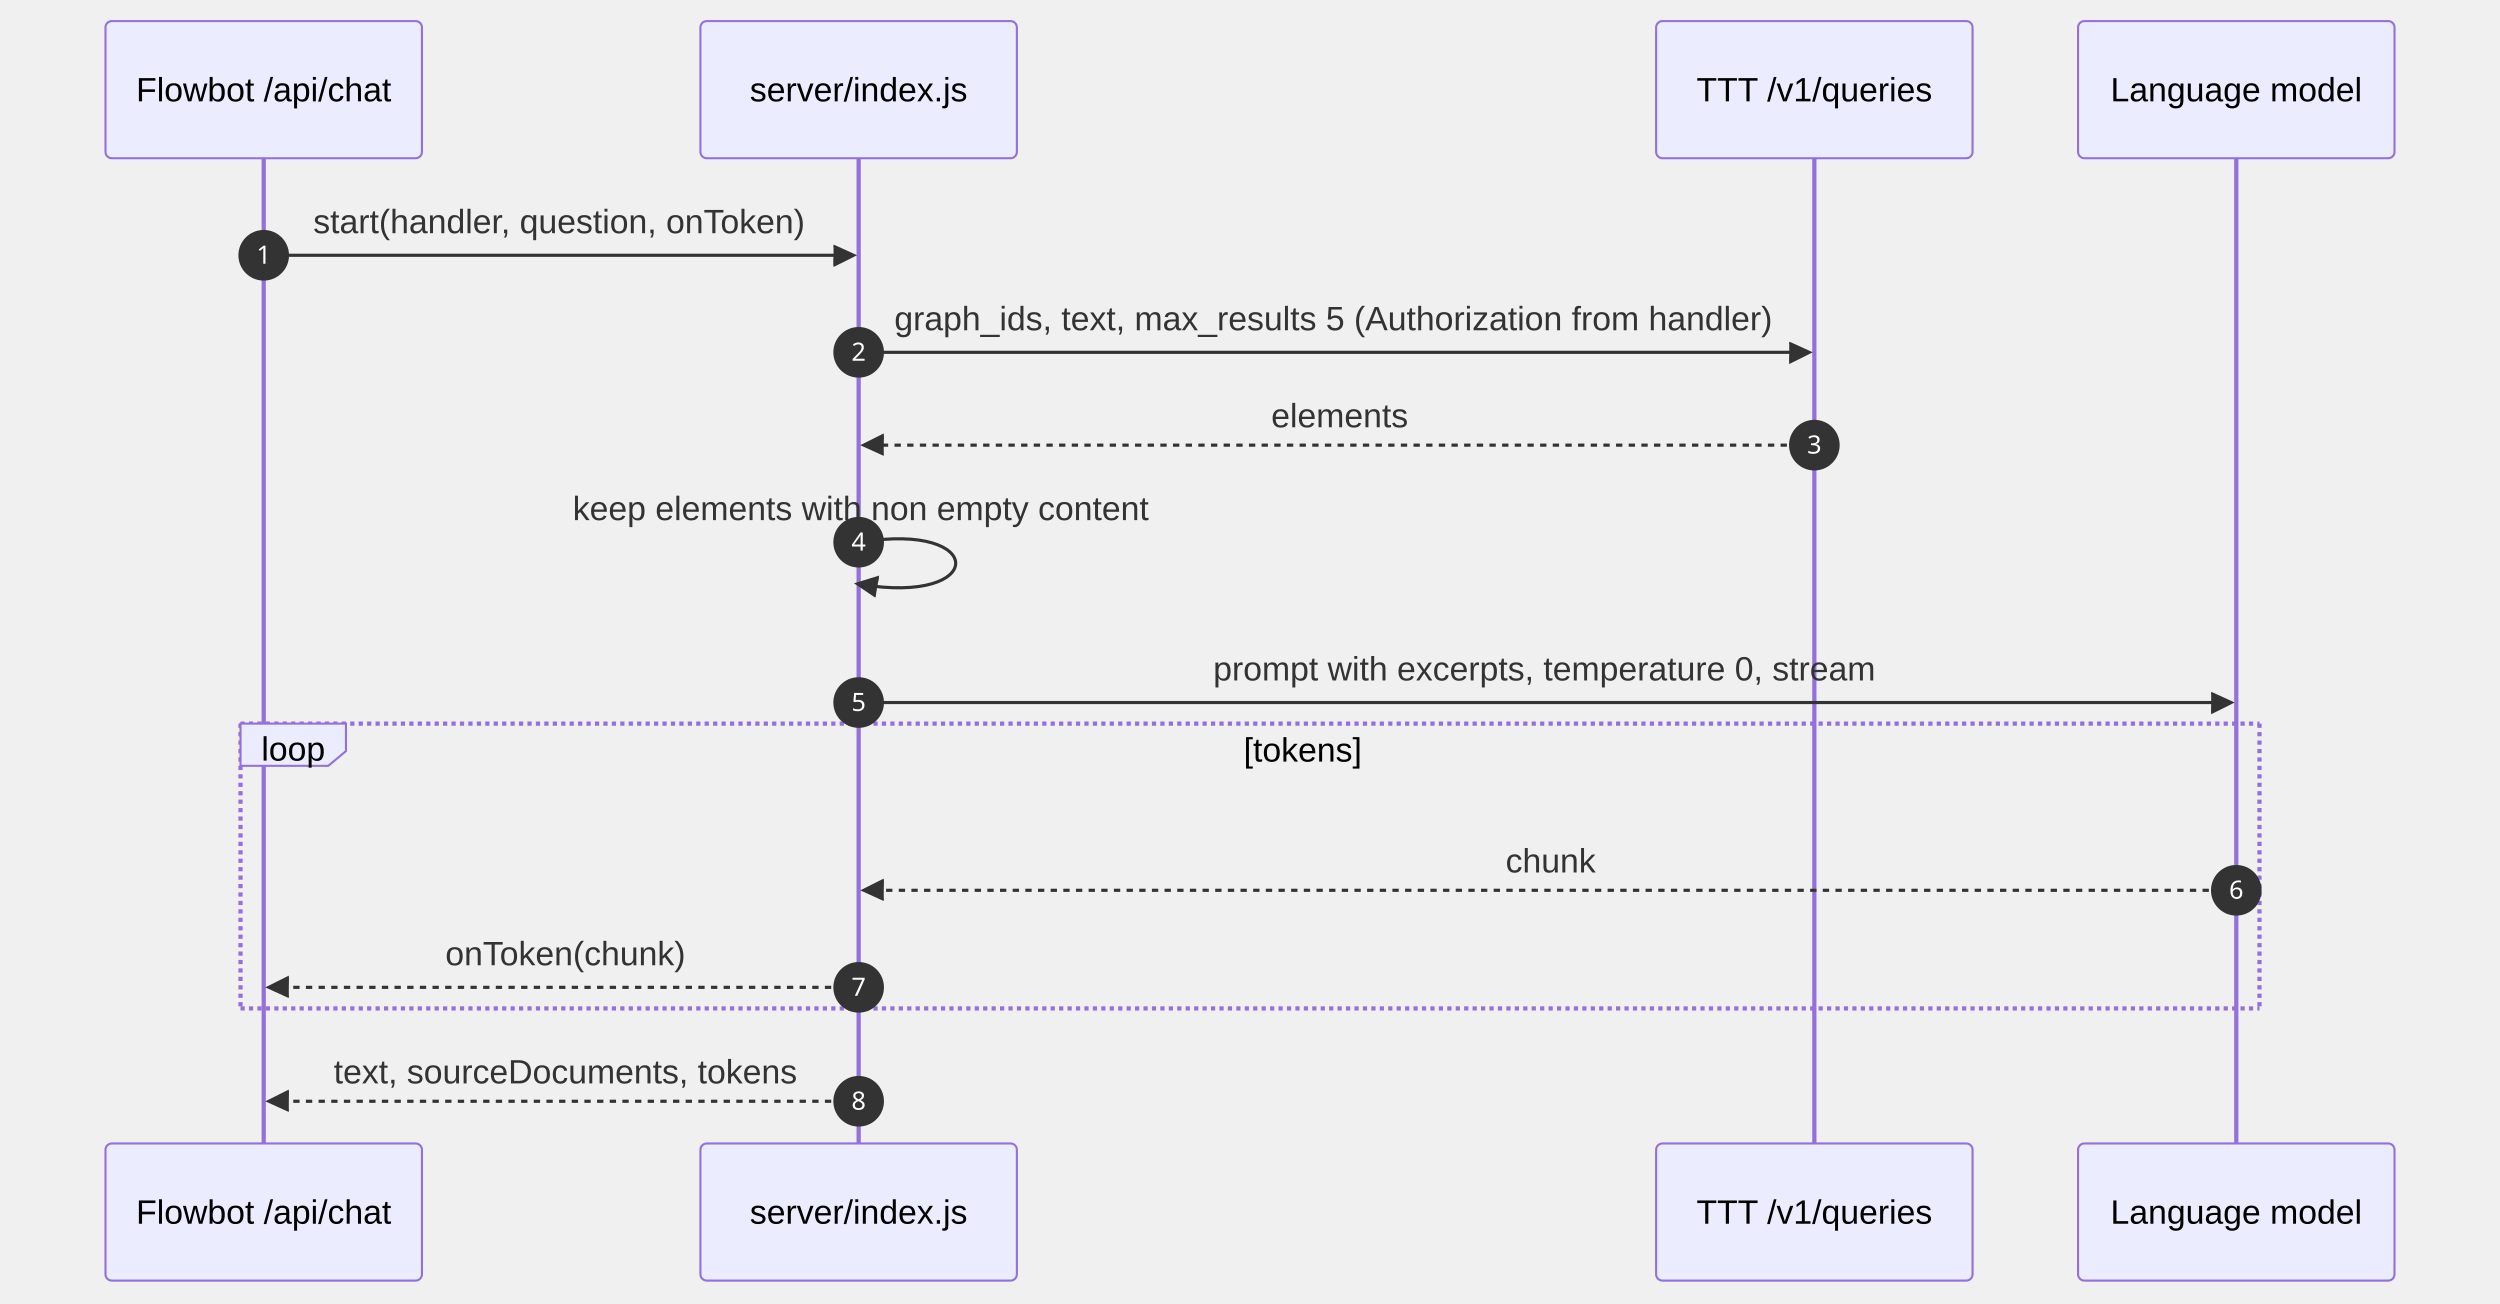
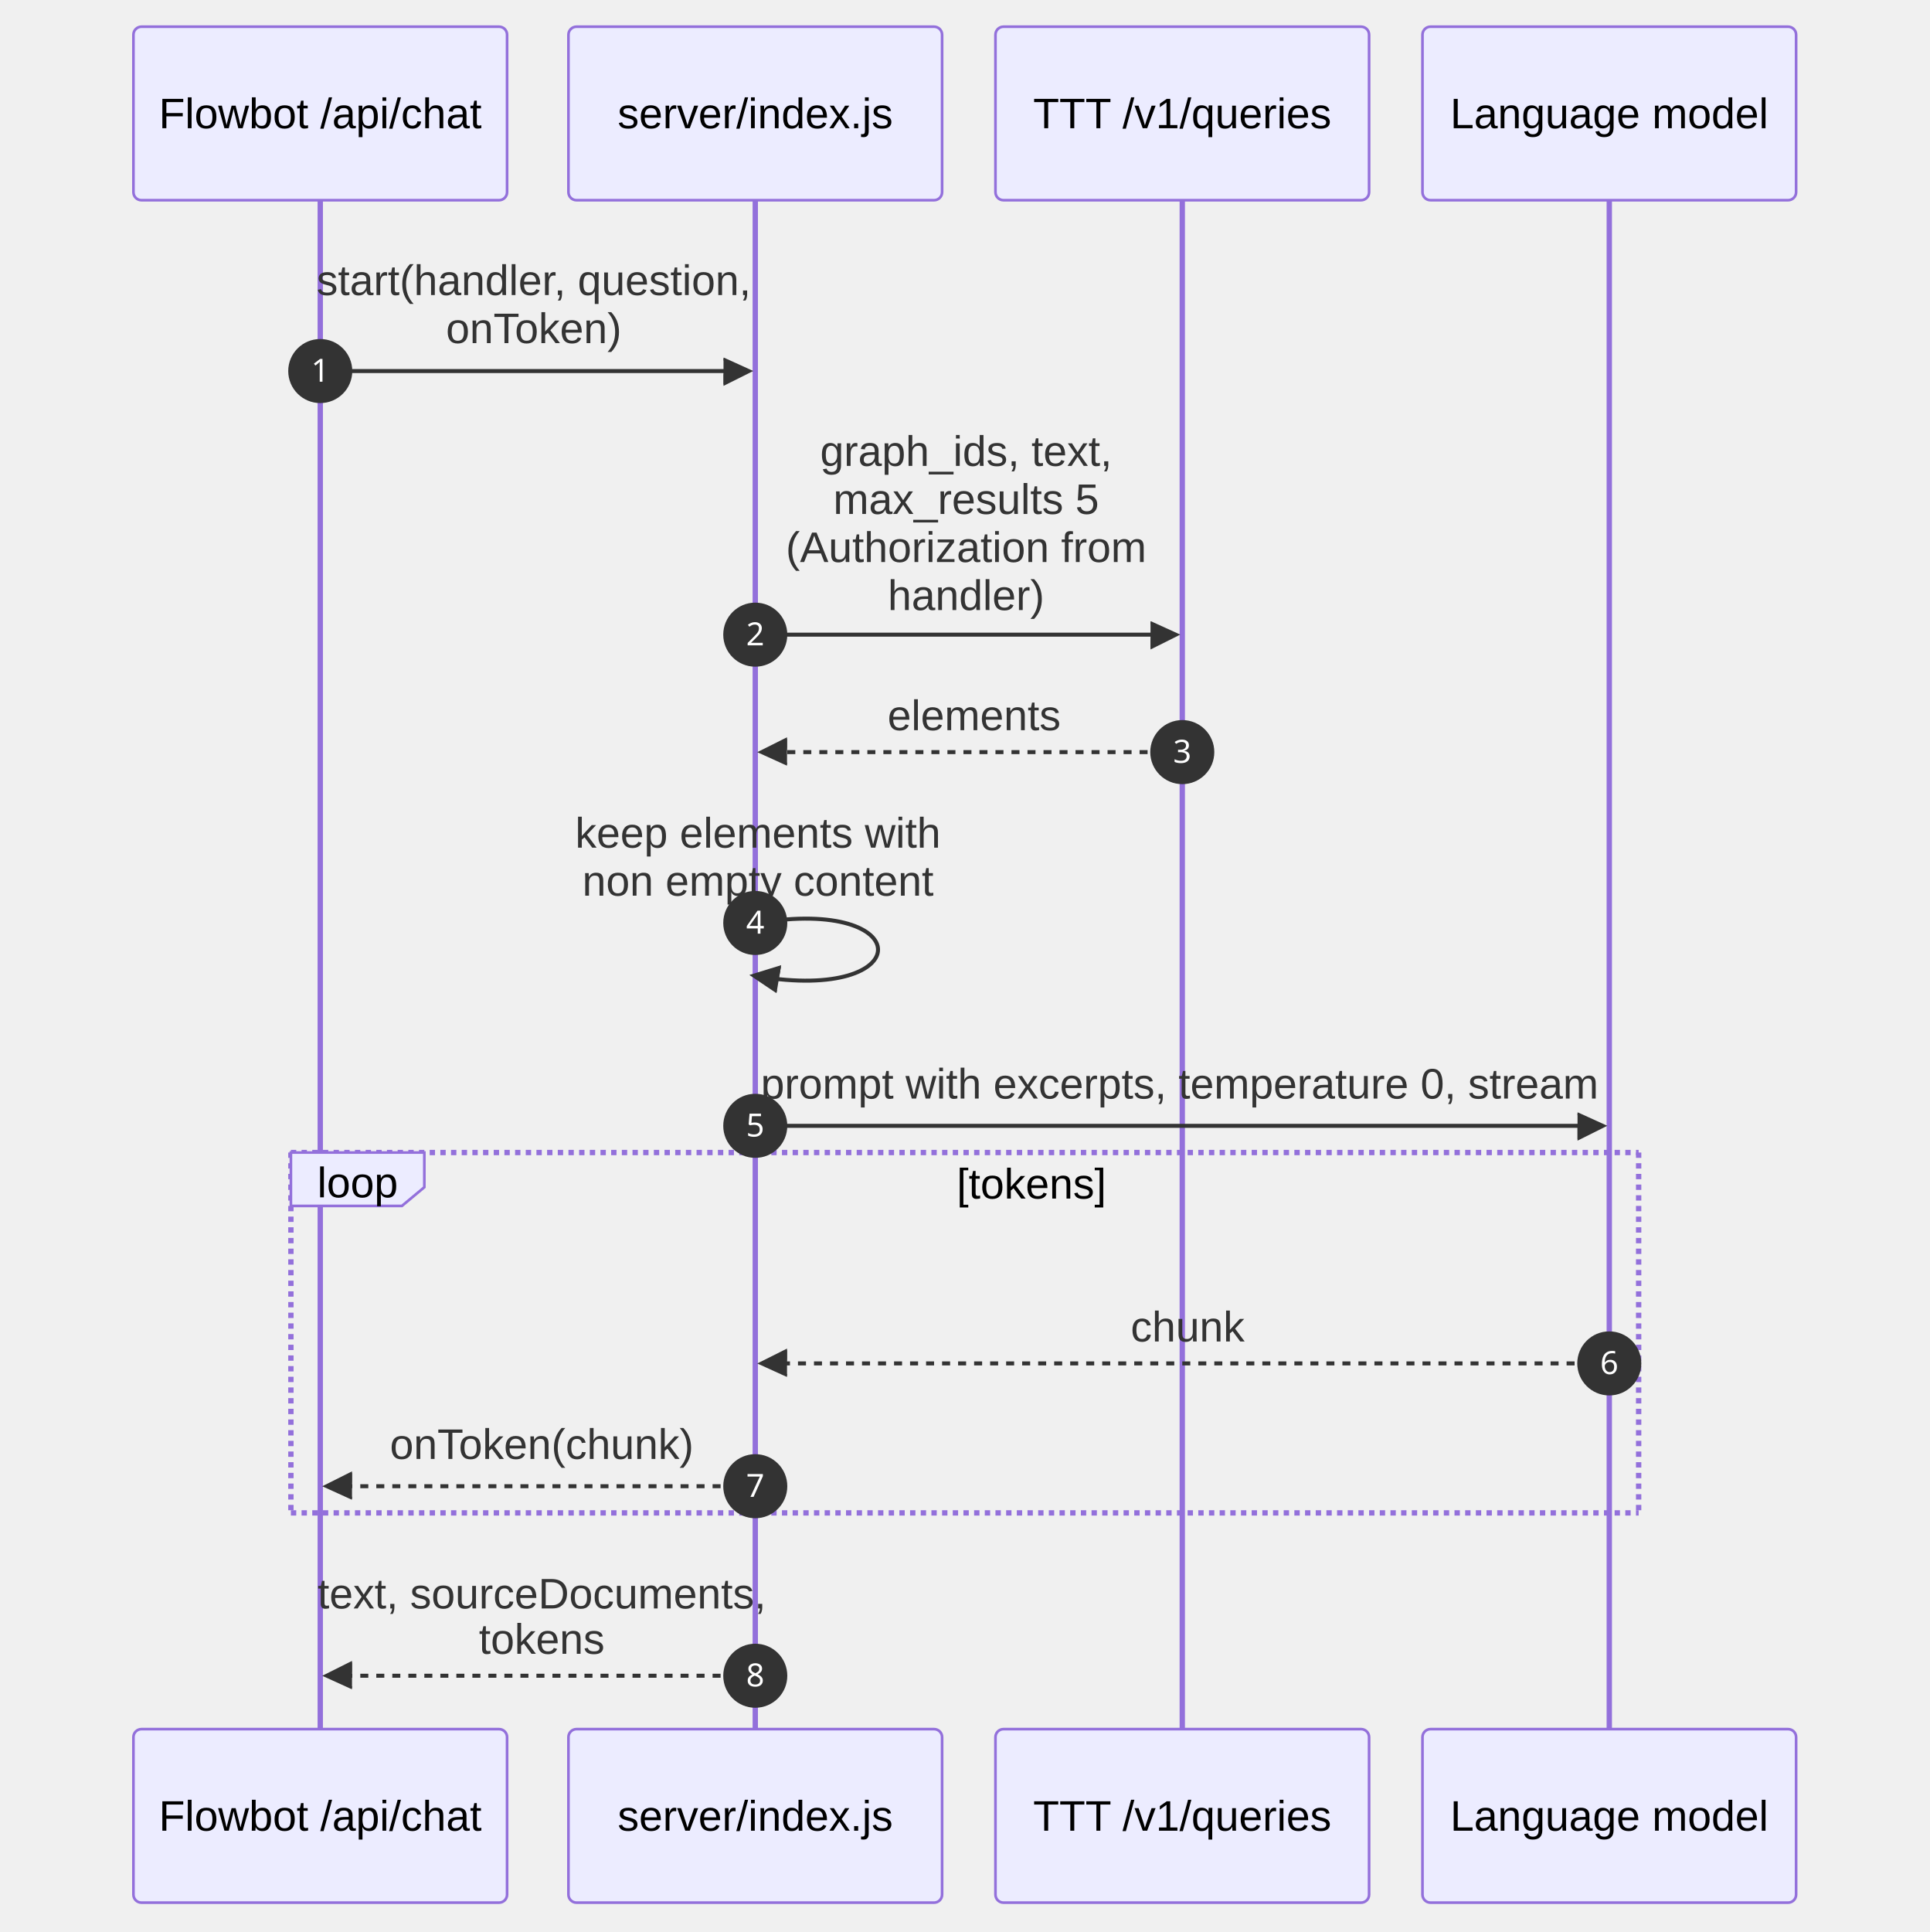
- <svg xmlns="http://www.w3.org/2000/svg" id="my-svg" width="100%" style="max-width: 1185px; background-color: white;" viewBox="-50 -10 1185 618" role="graphics-document document" aria-roledescription="sequence" aria-describedby="chart-desc-my-svg" aria-labelledby="chart-title-my-svg">
+ <svg xmlns="http://www.w3.org/2000/svg" id="my-svg" width="723" height="723.75" viewBox="-50 -10 723 723.75" role="graphics-document document" aria-roledescription="sequence" aria-describedby="chart-desc-my-svg" aria-labelledby="chart-title-my-svg" style="background-color: white;">
  <g>
-     <rect x="935" y="532" fill="#eaeaea" stroke="#666" width="150" height="65" name="L" rx="3" ry="3" class="actor actor-bottom" />
-     <text x="1010" y="564.5" dominant-baseline="central" alignment-baseline="central" class="actor actor-box" style="text-anchor: middle; font-size: 16px; font-weight: 400;">
-       <tspan x="1010" dy="0">Language model</tspan>
+     <rect x="483" y="637.75" fill="#eaeaea" stroke="#666" width="140" height="65" name="L" rx="3" ry="3" class="actor actor-bottom" />
+     <text x="553" y="670.25" dominant-baseline="central" alignment-baseline="central" class="actor actor-box" style="text-anchor: middle; font-size: 16px; font-weight: 400;">
+       <tspan x="553" dy="0">Language model</tspan>
    </text>
  </g>
  <g>
-     <rect x="735" y="532" fill="#eaeaea" stroke="#666" width="150" height="65" name="T" rx="3" ry="3" class="actor actor-bottom" />
-     <text x="810" y="564.5" dominant-baseline="central" alignment-baseline="central" class="actor actor-box" style="text-anchor: middle; font-size: 16px; font-weight: 400;">
-       <tspan x="810" dy="0">TTT /v1/queries</tspan>
+     <rect x="323" y="637.75" fill="#eaeaea" stroke="#666" width="140" height="65" name="T" rx="3" ry="3" class="actor actor-bottom" />
+     <text x="393" y="670.25" dominant-baseline="central" alignment-baseline="central" class="actor actor-box" style="text-anchor: middle; font-size: 16px; font-weight: 400;">
+       <tspan x="393" dy="0">TTT /v1/queries</tspan>
    </text>
  </g>
  <g>
-     <rect x="282" y="532" fill="#eaeaea" stroke="#666" width="150" height="65" name="S" rx="3" ry="3" class="actor actor-bottom" />
-     <text x="357" y="564.5" dominant-baseline="central" alignment-baseline="central" class="actor actor-box" style="text-anchor: middle; font-size: 16px; font-weight: 400;">
-       <tspan x="357" dy="0">server/index.js</tspan>
+     <rect x="163" y="637.75" fill="#eaeaea" stroke="#666" width="140" height="65" name="S" rx="3" ry="3" class="actor actor-bottom" />
+     <text x="233" y="670.25" dominant-baseline="central" alignment-baseline="central" class="actor actor-box" style="text-anchor: middle; font-size: 16px; font-weight: 400;">
+       <tspan x="233" dy="0">server/index.js</tspan>
    </text>
  </g>
  <g>
-     <rect x="0" y="532" fill="#eaeaea" stroke="#666" width="150" height="65" name="F" rx="3" ry="3" class="actor actor-bottom" />
-     <text x="75" y="564.5" dominant-baseline="central" alignment-baseline="central" class="actor actor-box" style="text-anchor: middle; font-size: 16px; font-weight: 400;">
-       <tspan x="75" dy="0">Flowbot /api/chat</tspan>
+     <rect x="0" y="637.75" fill="#eaeaea" stroke="#666" width="140" height="65" name="F" rx="3" ry="3" class="actor actor-bottom" />
+     <text x="70" y="670.25" dominant-baseline="central" alignment-baseline="central" class="actor actor-box" style="text-anchor: middle; font-size: 16px; font-weight: 400;">
+       <tspan x="70" dy="0">Flowbot /api/chat</tspan>
    </text>
  </g>
  <g>
-     <line id="actor3" x1="1010" y1="65" x2="1010" y2="532" class="actor-line 200" stroke-width="0.5px" stroke="#999" name="L" data-et="life-line" data-id="L" />
+     <line id="actor3" x1="553" y1="65" x2="553" y2="637.75" class="actor-line 200" stroke-width="0.5px" stroke="#999" name="L" data-et="life-line" data-id="L" />
    <g id="root-3" data-et="participant" data-type="participant" data-id="L">
-       <rect x="935" y="0" fill="#eaeaea" stroke="#666" width="150" height="65" name="L" rx="3" ry="3" class="actor actor-top" />
-       <text x="1010" y="32.5" dominant-baseline="central" alignment-baseline="central" class="actor actor-box" style="text-anchor: middle; font-size: 16px; font-weight: 400;">
-         <tspan x="1010" dy="0">Language model</tspan>
+       <rect x="483" y="0" fill="#eaeaea" stroke="#666" width="140" height="65" name="L" rx="3" ry="3" class="actor actor-top" />
+       <text x="553" y="32.5" dominant-baseline="central" alignment-baseline="central" class="actor actor-box" style="text-anchor: middle; font-size: 16px; font-weight: 400;">
+         <tspan x="553" dy="0">Language model</tspan>
      </text>
    </g>
  </g>
  <g>
-     <line id="actor2" x1="810" y1="65" x2="810" y2="532" class="actor-line 200" stroke-width="0.5px" stroke="#999" name="T" data-et="life-line" data-id="T" />
+     <line id="actor2" x1="393" y1="65" x2="393" y2="637.75" class="actor-line 200" stroke-width="0.5px" stroke="#999" name="T" data-et="life-line" data-id="T" />
    <g id="root-2" data-et="participant" data-type="participant" data-id="T">
-       <rect x="735" y="0" fill="#eaeaea" stroke="#666" width="150" height="65" name="T" rx="3" ry="3" class="actor actor-top" />
-       <text x="810" y="32.5" dominant-baseline="central" alignment-baseline="central" class="actor actor-box" style="text-anchor: middle; font-size: 16px; font-weight: 400;">
-         <tspan x="810" dy="0">TTT /v1/queries</tspan>
+       <rect x="323" y="0" fill="#eaeaea" stroke="#666" width="140" height="65" name="T" rx="3" ry="3" class="actor actor-top" />
+       <text x="393" y="32.5" dominant-baseline="central" alignment-baseline="central" class="actor actor-box" style="text-anchor: middle; font-size: 16px; font-weight: 400;">
+         <tspan x="393" dy="0">TTT /v1/queries</tspan>
      </text>
    </g>
  </g>
  <g>
-     <line id="actor1" x1="357" y1="65" x2="357" y2="532" class="actor-line 200" stroke-width="0.5px" stroke="#999" name="S" data-et="life-line" data-id="S" />
+     <line id="actor1" x1="233" y1="65" x2="233" y2="637.75" class="actor-line 200" stroke-width="0.5px" stroke="#999" name="S" data-et="life-line" data-id="S" />
    <g id="root-1" data-et="participant" data-type="participant" data-id="S">
-       <rect x="282" y="0" fill="#eaeaea" stroke="#666" width="150" height="65" name="S" rx="3" ry="3" class="actor actor-top" />
-       <text x="357" y="32.5" dominant-baseline="central" alignment-baseline="central" class="actor actor-box" style="text-anchor: middle; font-size: 16px; font-weight: 400;">
-         <tspan x="357" dy="0">server/index.js</tspan>
+       <rect x="163" y="0" fill="#eaeaea" stroke="#666" width="140" height="65" name="S" rx="3" ry="3" class="actor actor-top" />
+       <text x="233" y="32.5" dominant-baseline="central" alignment-baseline="central" class="actor actor-box" style="text-anchor: middle; font-size: 16px; font-weight: 400;">
+         <tspan x="233" dy="0">server/index.js</tspan>
      </text>
    </g>
  </g>
  <g>
-     <line id="actor0" x1="75" y1="65" x2="75" y2="532" class="actor-line 200" stroke-width="0.5px" stroke="#999" name="F" data-et="life-line" data-id="F" />
+     <line id="actor0" x1="70" y1="65" x2="70" y2="637.75" class="actor-line 200" stroke-width="0.5px" stroke="#999" name="F" data-et="life-line" data-id="F" />
    <g id="root-0" data-et="participant" data-type="participant" data-id="F">
-       <rect x="0" y="0" fill="#eaeaea" stroke="#666" width="150" height="65" name="F" rx="3" ry="3" class="actor actor-top" />
-       <text x="75" y="32.5" dominant-baseline="central" alignment-baseline="central" class="actor actor-box" style="text-anchor: middle; font-size: 16px; font-weight: 400;">
-         <tspan x="75" dy="0">Flowbot /api/chat</tspan>
+       <rect x="0" y="0" fill="#eaeaea" stroke="#666" width="140" height="65" name="F" rx="3" ry="3" class="actor actor-top" />
+       <text x="70" y="32.5" dominant-baseline="central" alignment-baseline="central" class="actor actor-box" style="text-anchor: middle; font-size: 16px; font-weight: 400;">
+         <tspan x="70" dy="0">Flowbot /api/chat</tspan>
      </text>
    </g>
  </g>
  <style>#my-svg{font-family:"trebuchet ms",verdana,arial,sans-serif;font-size:16px;fill:#333;}@keyframes edge-animation-frame{from{stroke-dashoffset:0;}}@keyframes dash{to{stroke-dashoffset:0;}}#my-svg .edge-animation-slow{stroke-dasharray:9,5!important;stroke-dashoffset:900;animation:dash 50s linear infinite;stroke-linecap:round;}#my-svg .edge-animation-fast{stroke-dasharray:9,5!important;stroke-dashoffset:900;animation:dash 20s linear infinite;stroke-linecap:round;}#my-svg .error-icon{fill:#552222;}#my-svg .error-text{fill:#552222;stroke:#552222;}#my-svg .edge-thickness-normal{stroke-width:1px;}#my-svg .edge-thickness-thick{stroke-width:3.5px;}#my-svg .edge-pattern-solid{stroke-dasharray:0;}#my-svg .edge-thickness-invisible{stroke-width:0;fill:none;}#my-svg .edge-pattern-dashed{stroke-dasharray:3;}#my-svg .edge-pattern-dotted{stroke-dasharray:2;}#my-svg .marker{fill:#333333;stroke:#333333;}#my-svg .marker.cross{stroke:#333333;}#my-svg svg{font-family:"trebuchet ms",verdana,arial,sans-serif;font-size:16px;}#my-svg p{margin:0;}#my-svg .actor{stroke:#9370DB;fill:#ECECFF;stroke-width:1;}#my-svg rect.actor.outer-path[data-look="neo"]{filter:drop-shadow(1px 2px 2px rgba(185, 185, 185, 1));}#my-svg rect.note[data-look="neo"]{stroke:#aaaa33;fill:#fff5ad;filter:drop-shadow(1px 2px 2px rgba(185, 185, 185, 1));}#my-svg text.actor&gt;tspan{fill:black;stroke:none;}#my-svg .actor-line{stroke:#9370DB;}#my-svg .innerArc{stroke-width:1.5;stroke-dasharray:none;}#my-svg .messageLine0{stroke-width:1.5;stroke-dasharray:none;stroke:#333;}#my-svg .messageLine1{stroke-width:1.5;stroke-dasharray:2,2;stroke:#333;}#my-svg [id$="-arrowhead"] path{fill:#333;stroke:#333;}#my-svg .sequenceNumber{fill:white;}#my-svg [id$="-sequencenumber"]{fill:#333;}#my-svg [id$="-crosshead"] path{fill:#333;stroke:#333;}#my-svg .messageText{fill:#333;stroke:none;}#my-svg .labelBox{stroke:#9370DB;fill:#ECECFF;filter:none;}#my-svg .labelText,#my-svg .labelText&gt;tspan{fill:black;stroke:none;}#my-svg .loopText,#my-svg .loopText&gt;tspan{fill:black;stroke:none;}#my-svg .sectionTitle,#my-svg .sectionTitle&gt;tspan{fill:black;stroke:none;}#my-svg .loopLine{stroke-width:2px;stroke-dasharray:2,2;stroke:#9370DB;fill:#9370DB;}#my-svg .note{stroke:#aaaa33;fill:#fff5ad;}#my-svg .noteText,#my-svg .noteText&gt;tspan{fill:black;stroke:none;font-weight:normal;}#my-svg .activation0{fill:#f4f4f4;stroke:#666;}#my-svg .activation1{fill:#f4f4f4;stroke:#666;}#my-svg .activation2{fill:#f4f4f4;stroke:#666;}#my-svg .actorPopupMenu{position:absolute;}#my-svg .actorPopupMenuPanel{position:absolute;fill:#ECECFF;box-shadow:0px 8px 16px 0px rgba(0,0,0,0.2);filter:drop-shadow(3px 5px 2px rgb(0 0 0 / 0.4));}#my-svg .actor-man circle,#my-svg line{fill:#ECECFF;stroke-width:2px;}#my-svg g rect.rect{filter:drop-shadow(1px 2px 2px rgba(185, 185, 185, 1));stroke:#9370DB;}#my-svg .node .neo-node{stroke:#9370DB;}#my-svg [data-look="neo"].node rect,#my-svg [data-look="neo"].cluster rect,#my-svg [data-look="neo"].node polygon{stroke:#9370DB;filter:drop-shadow(1px 2px 2px rgba(185, 185, 185, 1));}#my-svg [data-look="neo"].swimlane.cluster rect{filter:none;}#my-svg [data-look="neo"].node path{stroke:#9370DB;stroke-width:1px;}#my-svg [data-look="neo"].node .outer-path{filter:drop-shadow(1px 2px 2px rgba(185, 185, 185, 1));}#my-svg [data-look="neo"].node .neo-line path{stroke:#9370DB;filter:none;}#my-svg [data-look="neo"].node circle{stroke:#9370DB;filter:drop-shadow(1px 2px 2px rgba(185, 185, 185, 1));}#my-svg [data-look="neo"].node circle .state-start{fill:#000000;}#my-svg [data-look="neo"].icon-shape .icon{fill:#9370DB;filter:drop-shadow(1px 2px 2px rgba(185, 185, 185, 1));}#my-svg [data-look="neo"].icon-shape .icon-neo path{stroke:#9370DB;filter:drop-shadow(1px 2px 2px rgba(185, 185, 185, 1));}#my-svg :root{--mermaid-font-family:"trebuchet ms",verdana,arial,sans-serif;}</style>
  <g />
  <defs>
    <symbol id="my-svg-computer" width="24" height="24">
      <path transform="scale(.5)" d="M2 2v13h20v-13h-20zm18 11h-16v-9h16v9zm-10.228 6l.466-1h3.524l.467 1h-4.457zm14.228 3h-24l2-6h2.104l-1.33 4h18.45l-1.297-4h2.073l2 6zm-5-10h-14v-7h14v7z" />
    </symbol>
  </defs>
  <defs>
    <symbol id="my-svg-database" fill-rule="evenodd" clip-rule="evenodd">
      <path transform="scale(.5)" d="M12.258.001l.256.004.255.005.253.008.251.01.249.012.247.015.246.016.242.019.241.02.239.023.236.024.233.027.231.028.229.031.225.032.223.034.22.036.217.038.214.04.211.041.208.043.205.045.201.046.198.048.194.05.191.051.187.053.183.054.18.056.175.057.172.059.168.06.163.061.16.063.155.064.15.066.074.033.073.033.071.034.07.034.069.035.068.035.067.035.066.035.064.036.064.036.062.036.06.036.06.037.058.037.058.037.055.038.055.038.053.038.052.038.051.039.05.039.048.039.047.039.045.04.044.04.043.04.041.04.04.041.039.041.037.041.036.041.034.041.033.042.032.042.03.042.029.042.027.042.026.043.024.043.023.043.021.043.02.043.018.044.017.043.015.044.013.044.012.044.011.045.009.044.007.045.006.045.004.045.002.045.001.045v17l-.001.045-.002.045-.004.045-.006.045-.007.045-.009.044-.011.045-.012.044-.013.044-.015.044-.017.043-.018.044-.02.043-.021.043-.023.043-.024.043-.026.043-.027.042-.029.042-.03.042-.032.042-.033.042-.034.041-.036.041-.037.041-.039.041-.04.041-.041.04-.043.04-.044.04-.045.04-.047.039-.048.039-.05.039-.051.039-.052.038-.053.038-.055.038-.055.038-.058.037-.058.037-.06.037-.06.036-.062.036-.064.036-.064.036-.066.035-.067.035-.068.035-.069.035-.07.034-.071.034-.073.033-.074.033-.15.066-.155.064-.16.063-.163.061-.168.06-.172.059-.175.057-.18.056-.183.054-.187.053-.191.051-.194.05-.198.048-.201.046-.205.045-.208.043-.211.041-.214.04-.217.038-.22.036-.223.034-.225.032-.229.031-.231.028-.233.027-.236.024-.239.023-.241.02-.242.019-.246.016-.247.015-.249.012-.251.01-.253.008-.255.005-.256.004-.258.001-.258-.001-.256-.004-.255-.005-.253-.008-.251-.01-.249-.012-.247-.015-.245-.016-.243-.019-.241-.02-.238-.023-.236-.024-.234-.027-.231-.028-.228-.031-.226-.032-.223-.034-.22-.036-.217-.038-.214-.04-.211-.041-.208-.043-.204-.045-.201-.046-.198-.048-.195-.05-.19-.051-.187-.053-.184-.054-.179-.056-.176-.057-.172-.059-.167-.06-.164-.061-.159-.063-.155-.064-.151-.066-.074-.033-.072-.033-.072-.034-.07-.034-.069-.035-.068-.035-.067-.035-.066-.035-.064-.036-.063-.036-.062-.036-.061-.036-.06-.037-.058-.037-.057-.037-.056-.038-.055-.038-.053-.038-.052-.038-.051-.039-.049-.039-.049-.039-.046-.039-.046-.04-.044-.04-.043-.04-.041-.04-.04-.041-.039-.041-.037-.041-.036-.041-.034-.041-.033-.042-.032-.042-.03-.042-.029-.042-.027-.042-.026-.043-.024-.043-.023-.043-.021-.043-.02-.043-.018-.044-.017-.043-.015-.044-.013-.044-.012-.044-.011-.045-.009-.044-.007-.045-.006-.045-.004-.045-.002-.045-.001-.045v-17l.001-.045.002-.045.004-.045.006-.045.007-.045.009-.044.011-.045.012-.044.013-.044.015-.044.017-.043.018-.044.02-.043.021-.043.023-.043.024-.043.026-.043.027-.042.029-.042.03-.042.032-.042.033-.042.034-.041.036-.041.037-.041.039-.041.04-.041.041-.04.043-.04.044-.04.046-.04.046-.039.049-.039.049-.039.051-.039.052-.038.053-.038.055-.038.056-.038.057-.037.058-.037.06-.037.061-.036.062-.036.063-.036.064-.036.066-.035.067-.035.068-.035.069-.035.07-.034.072-.034.072-.033.074-.033.151-.066.155-.064.159-.063.164-.061.167-.06.172-.059.176-.057.179-.056.184-.054.187-.053.19-.051.195-.05.198-.048.201-.046.204-.045.208-.043.211-.041.214-.04.217-.038.22-.036.223-.034.226-.032.228-.031.231-.028.234-.027.236-.024.238-.023.241-.02.243-.019.245-.016.247-.015.249-.012.251-.01.253-.008.255-.005.256-.004.258-.001.258.001zm-9.258 20.499v.01l.001.021.003.021.004.022.005.021.006.022.007.022.009.023.01.022.011.023.012.023.013.023.015.023.016.024.017.023.018.024.019.024.021.024.022.025.023.024.024.025.052.049.056.05.061.051.066.051.07.051.075.051.079.052.084.052.088.052.092.052.097.052.102.051.105.052.11.052.114.051.119.051.123.051.127.05.131.05.135.05.139.048.144.049.147.047.152.047.155.047.16.045.163.045.167.043.171.043.176.041.178.041.183.039.187.039.19.037.194.035.197.035.202.033.204.031.209.03.212.029.216.027.219.025.222.024.226.021.23.02.233.018.236.016.24.015.243.012.246.01.249.008.253.005.256.004.259.001.26-.001.257-.004.254-.005.25-.008.247-.011.244-.012.241-.014.237-.016.233-.018.231-.021.226-.021.224-.024.22-.026.216-.027.212-.028.21-.031.205-.031.202-.034.198-.034.194-.036.191-.037.187-.039.183-.04.179-.04.175-.042.172-.043.168-.044.163-.045.16-.046.155-.046.152-.047.148-.048.143-.049.139-.049.136-.05.131-.05.126-.05.123-.051.118-.052.114-.051.11-.052.106-.052.101-.052.096-.052.092-.052.088-.053.083-.051.079-.052.074-.052.07-.051.065-.051.06-.051.056-.05.051-.05.023-.024.023-.025.021-.024.02-.024.019-.024.018-.024.017-.024.015-.023.014-.024.013-.023.012-.023.01-.023.01-.022.008-.022.006-.022.006-.022.004-.022.004-.021.001-.021.001-.021v-4.127l-.077.055-.08.053-.083.054-.085.053-.087.052-.09.052-.093.051-.095.05-.097.05-.1.049-.102.049-.105.048-.106.047-.109.047-.111.046-.114.045-.115.045-.118.044-.12.043-.122.042-.124.042-.126.041-.128.04-.13.04-.132.038-.134.038-.135.037-.138.037-.139.035-.142.035-.143.034-.144.033-.147.032-.148.031-.15.03-.151.03-.153.029-.154.027-.156.027-.158.026-.159.025-.161.024-.162.023-.163.022-.165.021-.166.02-.167.019-.169.018-.169.017-.171.016-.173.015-.173.014-.175.013-.175.012-.177.011-.178.01-.179.008-.179.008-.181.006-.182.005-.182.004-.184.003-.184.002h-.37l-.184-.002-.184-.003-.182-.004-.182-.005-.181-.006-.179-.008-.179-.008-.178-.01-.176-.011-.176-.012-.175-.013-.173-.014-.172-.015-.171-.016-.17-.017-.169-.018-.167-.019-.166-.02-.165-.021-.163-.022-.162-.023-.161-.024-.159-.025-.157-.026-.156-.027-.155-.027-.153-.029-.151-.03-.15-.03-.148-.031-.146-.032-.145-.033-.143-.034-.141-.035-.14-.035-.137-.037-.136-.037-.134-.038-.132-.038-.13-.04-.128-.04-.126-.041-.124-.042-.122-.042-.12-.044-.117-.043-.116-.045-.113-.045-.112-.046-.109-.047-.106-.047-.105-.048-.102-.049-.1-.049-.097-.05-.095-.05-.093-.052-.09-.051-.087-.052-.085-.053-.083-.054-.08-.054-.077-.054v4.127zm0-5.654v.011l.001.021.003.021.004.021.005.022.006.022.007.022.009.022.01.022.011.023.012.023.013.023.015.024.016.023.017.024.018.024.019.024.021.024.022.024.023.025.024.024.052.05.056.05.061.05.066.051.07.051.075.052.079.051.084.052.088.052.092.052.097.052.102.052.105.052.11.051.114.051.119.052.123.05.127.051.131.05.135.049.139.049.144.048.147.048.152.047.155.046.16.045.163.045.167.044.171.042.176.042.178.04.183.04.187.038.19.037.194.036.197.034.202.033.204.032.209.03.212.028.216.027.219.025.222.024.226.022.23.02.233.018.236.016.24.014.243.012.246.01.249.008.253.006.256.003.259.001.26-.001.257-.003.254-.006.25-.008.247-.01.244-.012.241-.015.237-.016.233-.018.231-.02.226-.022.224-.024.22-.025.216-.027.212-.029.21-.03.205-.032.202-.033.198-.035.194-.036.191-.037.187-.039.183-.039.179-.041.175-.042.172-.043.168-.044.163-.045.16-.045.155-.047.152-.047.148-.048.143-.048.139-.05.136-.049.131-.05.126-.051.123-.051.118-.051.114-.052.11-.052.106-.052.101-.052.096-.052.092-.052.088-.052.083-.052.079-.052.074-.051.07-.052.065-.051.06-.05.056-.051.051-.049.023-.025.023-.024.021-.025.02-.024.019-.024.018-.024.017-.024.015-.023.014-.023.013-.024.012-.022.01-.023.01-.023.008-.022.006-.022.006-.022.004-.021.004-.022.001-.021.001-.021v-4.139l-.077.054-.08.054-.083.054-.085.052-.087.053-.09.051-.093.051-.095.051-.097.05-.1.049-.102.049-.105.048-.106.047-.109.047-.111.046-.114.045-.115.044-.118.044-.12.044-.122.042-.124.042-.126.041-.128.04-.13.039-.132.039-.134.038-.135.037-.138.036-.139.036-.142.035-.143.033-.144.033-.147.033-.148.031-.15.03-.151.03-.153.028-.154.028-.156.027-.158.026-.159.025-.161.024-.162.023-.163.022-.165.021-.166.02-.167.019-.169.018-.169.017-.171.016-.173.015-.173.014-.175.013-.175.012-.177.011-.178.009-.179.009-.179.007-.181.007-.182.005-.182.004-.184.003-.184.002h-.37l-.184-.002-.184-.003-.182-.004-.182-.005-.181-.007-.179-.007-.179-.009-.178-.009-.176-.011-.176-.012-.175-.013-.173-.014-.172-.015-.171-.016-.17-.017-.169-.018-.167-.019-.166-.02-.165-.021-.163-.022-.162-.023-.161-.024-.159-.025-.157-.026-.156-.027-.155-.028-.153-.028-.151-.03-.15-.03-.148-.031-.146-.033-.145-.033-.143-.033-.141-.035-.14-.036-.137-.036-.136-.037-.134-.038-.132-.039-.13-.039-.128-.04-.126-.041-.124-.042-.122-.043-.12-.043-.117-.044-.116-.044-.113-.046-.112-.046-.109-.046-.106-.047-.105-.048-.102-.049-.1-.049-.097-.05-.095-.051-.093-.051-.09-.051-.087-.053-.085-.052-.083-.054-.08-.054-.077-.054v4.139zm0-5.666v.011l.001.02.003.022.004.021.005.022.006.021.007.022.009.023.01.022.011.023.012.023.013.023.015.023.016.024.017.024.018.023.019.024.021.025.022.024.023.024.024.025.052.05.056.05.061.05.066.051.07.051.075.052.079.051.084.052.088.052.092.052.097.052.102.052.105.051.11.052.114.051.119.051.123.051.127.05.131.05.135.05.139.049.144.048.147.048.152.047.155.046.16.045.163.045.167.043.171.043.176.042.178.04.183.04.187.038.19.037.194.036.197.034.202.033.204.032.209.03.212.028.216.027.219.025.222.024.226.021.23.02.233.018.236.017.24.014.243.012.246.01.249.008.253.006.256.003.259.001.26-.001.257-.003.254-.006.25-.008.247-.01.244-.013.241-.014.237-.016.233-.018.231-.02.226-.022.224-.024.22-.025.216-.027.212-.029.21-.03.205-.032.202-.033.198-.035.194-.036.191-.037.187-.039.183-.039.179-.041.175-.042.172-.043.168-.044.163-.045.16-.045.155-.047.152-.047.148-.048.143-.049.139-.049.136-.049.131-.051.126-.05.123-.051.118-.052.114-.051.11-.052.106-.052.101-.052.096-.052.092-.052.088-.052.083-.052.079-.052.074-.052.07-.051.065-.051.06-.051.056-.05.051-.049.023-.025.023-.025.021-.024.02-.024.019-.024.018-.024.017-.024.015-.023.014-.024.013-.023.012-.023.01-.022.01-.023.008-.022.006-.022.006-.022.004-.022.004-.021.001-.021.001-.021v-4.153l-.077.054-.08.054-.083.053-.085.053-.087.053-.09.051-.093.051-.095.051-.097.05-.1.049-.102.048-.105.048-.106.048-.109.046-.111.046-.114.046-.115.044-.118.044-.12.043-.122.043-.124.042-.126.041-.128.04-.13.039-.132.039-.134.038-.135.037-.138.036-.139.036-.142.034-.143.034-.144.033-.147.032-.148.032-.15.03-.151.03-.153.028-.154.028-.156.027-.158.026-.159.024-.161.024-.162.023-.163.023-.165.021-.166.02-.167.019-.169.018-.169.017-.171.016-.173.015-.173.014-.175.013-.175.012-.177.01-.178.01-.179.009-.179.007-.181.006-.182.006-.182.004-.184.003-.184.001-.185.001-.185-.001-.184-.001-.184-.003-.182-.004-.182-.006-.181-.006-.179-.007-.179-.009-.178-.01-.176-.01-.176-.012-.175-.013-.173-.014-.172-.015-.171-.016-.17-.017-.169-.018-.167-.019-.166-.02-.165-.021-.163-.023-.162-.023-.161-.024-.159-.024-.157-.026-.156-.027-.155-.028-.153-.028-.151-.03-.15-.03-.148-.032-.146-.032-.145-.033-.143-.034-.141-.034-.14-.036-.137-.036-.136-.037-.134-.038-.132-.039-.13-.039-.128-.041-.126-.041-.124-.041-.122-.043-.12-.043-.117-.044-.116-.044-.113-.046-.112-.046-.109-.046-.106-.048-.105-.048-.102-.048-.1-.05-.097-.049-.095-.051-.093-.051-.09-.052-.087-.052-.085-.053-.083-.053-.08-.054-.077-.054v4.153zm8.74-8.179l-.257.004-.254.005-.25.008-.247.011-.244.012-.241.014-.237.016-.233.018-.231.021-.226.022-.224.023-.22.026-.216.027-.212.028-.21.031-.205.032-.202.033-.198.034-.194.036-.191.038-.187.038-.183.04-.179.041-.175.042-.172.043-.168.043-.163.045-.16.046-.155.046-.152.048-.148.048-.143.048-.139.049-.136.05-.131.05-.126.051-.123.051-.118.051-.114.052-.11.052-.106.052-.101.052-.096.052-.092.052-.088.052-.083.052-.079.052-.074.051-.07.052-.065.051-.06.05-.056.05-.051.05-.023.025-.023.024-.021.024-.02.025-.019.024-.018.024-.017.023-.015.024-.014.023-.013.023-.012.023-.01.023-.01.022-.008.022-.006.023-.006.021-.004.022-.004.021-.001.021-.001.021.001.021.001.021.004.021.004.022.006.021.006.023.008.022.01.022.01.023.012.023.013.023.014.023.015.024.017.023.018.024.019.024.02.025.021.024.023.024.023.025.051.05.056.05.06.05.065.051.07.052.074.051.079.052.083.052.088.052.092.052.096.052.101.052.106.052.11.052.114.052.118.051.123.051.126.051.131.05.136.05.139.049.143.048.148.048.152.048.155.046.16.046.163.045.168.043.172.043.175.042.179.041.183.04.187.038.191.038.194.036.198.034.202.033.205.032.21.031.212.028.216.027.22.026.224.023.226.022.231.021.233.018.237.016.241.014.244.012.247.011.25.008.254.005.257.004.26.001.26-.001.257-.004.254-.005.25-.008.247-.011.244-.012.241-.014.237-.016.233-.018.231-.021.226-.022.224-.023.22-.026.216-.027.212-.028.21-.031.205-.032.202-.033.198-.034.194-.036.191-.038.187-.038.183-.04.179-.041.175-.042.172-.043.168-.043.163-.045.16-.046.155-.046.152-.048.148-.048.143-.048.139-.049.136-.05.131-.05.126-.051.123-.051.118-.051.114-.052.11-.052.106-.052.101-.052.096-.052.092-.052.088-.052.083-.052.079-.052.074-.051.07-.052.065-.051.06-.05.056-.05.051-.05.023-.025.023-.024.021-.024.02-.025.019-.024.018-.024.017-.023.015-.024.014-.023.013-.023.012-.023.01-.023.01-.022.008-.022.006-.023.006-.021.004-.022.004-.021.001-.021.001-.021-.001-.021-.001-.021-.004-.021-.004-.022-.006-.021-.006-.023-.008-.022-.01-.022-.01-.023-.012-.023-.013-.023-.014-.023-.015-.024-.017-.023-.018-.024-.019-.024-.02-.025-.021-.024-.023-.024-.023-.025-.051-.05-.056-.05-.06-.05-.065-.051-.07-.052-.074-.051-.079-.052-.083-.052-.088-.052-.092-.052-.096-.052-.101-.052-.106-.052-.11-.052-.114-.052-.118-.051-.123-.051-.126-.051-.131-.05-.136-.05-.139-.049-.143-.048-.148-.048-.152-.048-.155-.046-.16-.046-.163-.045-.168-.043-.172-.043-.175-.042-.179-.041-.183-.04-.187-.038-.191-.038-.194-.036-.198-.034-.202-.033-.205-.032-.21-.031-.212-.028-.216-.027-.22-.026-.224-.023-.226-.022-.231-.021-.233-.018-.237-.016-.241-.014-.244-.012-.247-.011-.25-.008-.254-.005-.257-.004-.26-.001-.26.001z" />
    </symbol>
  </defs>
  <defs>
    <symbol id="my-svg-clock" width="24" height="24">
      <path transform="scale(.5)" d="M12 2c5.514 0 10 4.486 10 10s-4.486 10-10 10-10-4.486-10-10 4.486-10 10-10zm0-2c-6.627 0-12 5.373-12 12s5.373 12 12 12 12-5.373 12-12-5.373-12-12-12zm5.848 12.459c.202.038.202.333.001.372-1.907.361-6.045 1.111-6.547 1.111-.719 0-1.301-.582-1.301-1.301 0-.512.77-5.447 1.125-7.445.034-.192.312-.181.343.014l.985 6.238 5.394 1.011z" />
    </symbol>
  </defs>
  <defs>
    <marker id="my-svg-arrowhead" refX="7.9" refY="5" markerUnits="userSpaceOnUse" markerWidth="12" markerHeight="12" orient="auto-start-reverse">
      <path d="M -1 0 L 10 5 L 0 10 z" />
    </marker>
  </defs>
  <defs>
    <marker id="my-svg-crosshead" markerWidth="15" markerHeight="8" orient="auto" refX="4" refY="4.5">
      <path fill="none" stroke="#000000" stroke-width="1pt" d="M 1,2 L 6,7 M 6,2 L 1,7" style="stroke-dasharray: 0, 0;" />
    </marker>
  </defs>
  <defs>
    <marker id="my-svg-filled-head" refX="15.5" refY="7" markerWidth="20" markerHeight="28" orient="auto">
      <path d="M 18,7 L9,13 L14,7 L9,1 Z" />
    </marker>
  </defs>
  <defs>
    <marker id="my-svg-sequencenumber" refX="15" refY="15" markerWidth="60" markerHeight="40" orient="auto">
      <circle cx="15" cy="15" r="6" />
    </marker>
  </defs>
  <defs>
    <marker id="my-svg-solidTopArrowHead" refX="7.9" refY="7.25" markerUnits="userSpaceOnUse" markerWidth="12" markerHeight="12" orient="auto-start-reverse">
      <path d="M 0 0 L 10 8 L 0 8 z" />
    </marker>
  </defs>
  <defs>
    <marker id="my-svg-solidBottomArrowHead" refX="7.9" refY="0.75" markerUnits="userSpaceOnUse" markerWidth="12" markerHeight="12" orient="auto-start-reverse">
      <path d="M 0 0 L 10 0 L 0 8 z" />
    </marker>
  </defs>
  <defs>
    <marker id="my-svg-stickTopArrowHead" refX="7.5" refY="7" markerUnits="userSpaceOnUse" markerWidth="12" markerHeight="12" orient="auto-start-reverse">
      <path d="M 0 0 L 7 7" stroke="black" stroke-width="1.5" fill="none" />
    </marker>
  </defs>
  <defs>
    <marker id="my-svg-stickBottomArrowHead" refX="7.5" refY="0" markerUnits="userSpaceOnUse" markerWidth="12" markerHeight="12" orient="auto-start-reverse">
      <path d="M 0 7 L 7 0" stroke="black" stroke-width="1.5" fill="none" />
    </marker>
  </defs>
  <g data-et="control-structure" data-id="i9">
-     <line x1="64" y1="333" x2="1021" y2="333" class="loopLine" />
-     <line x1="1021" y1="333" x2="1021" y2="468" class="loopLine" />
-     <line x1="64" y1="468" x2="1021" y2="468" class="loopLine" />
-     <line x1="64" y1="333" x2="64" y2="468" class="loopLine" />
-     <polygon points="64,333 114,333 114,346 105.6,353 64,353" class="labelBox" />
-     <text x="89" y="346" text-anchor="middle" dominant-baseline="middle" alignment-baseline="middle" class="labelText" style="font-size: 16px; font-weight: 400;">loop</text>
-     <text x="567.5" y="351" text-anchor="middle" class="loopText" style="font-size: 16px; font-weight: 400;">
-       <tspan x="567.5">[tokens]</tspan>
+     <line x1="59" y1="421.75" x2="564" y2="421.75" class="loopLine" />
+     <line x1="564" y1="421.75" x2="564" y2="556.75" class="loopLine" />
+     <line x1="59" y1="556.75" x2="564" y2="556.75" class="loopLine" />
+     <line x1="59" y1="421.75" x2="59" y2="556.75" class="loopLine" />
+     <polygon points="59,421.75 109,421.75 109,434.75 100.6,441.75 59,441.75" class="labelBox" />
+     <text x="84" y="434" text-anchor="middle" dominant-baseline="middle" alignment-baseline="middle" class="labelText" style="font-size: 16px; font-weight: 400;">loop</text>
+     <text x="336.5" y="439" text-anchor="middle" class="loopText" style="font-size: 16px; font-weight: 400;">
+       <tspan x="336.5">[tokens]</tspan>
    </text>
  </g>
-   <text x="215" y="80" text-anchor="middle" dominant-baseline="middle" alignment-baseline="middle" class="messageText" dy="1em" style="font-size: 16px; font-weight: 400;">start(handler, question, onToken)</text>
-   <line x1="82" y1="111" x2="353" y2="111" class="messageLine0" data-et="message" data-id="i1" data-from="F" data-to="S" stroke-width="2" stroke="none" marker-end="url(#my-svg-arrowhead)" style="fill: none;" />
-   <line x1="75" y1="111" x2="75" y2="111" stroke-width="0" marker-start="url(#my-svg-sequencenumber)" />
-   <text x="75" y="115" font-family="sans-serif" font-size="12px" text-anchor="middle" class="sequenceNumber">1</text>
-   <text x="582" y="126" text-anchor="middle" dominant-baseline="middle" alignment-baseline="middle" class="messageText" dy="1em" style="font-size: 16px; font-weight: 400;">graph_ids, text, max_results 5 (Authorization from handler)</text>
-   <line x1="364" y1="157" x2="806" y2="157" class="messageLine0" data-et="message" data-id="i2" data-from="S" data-to="T" stroke-width="2" stroke="none" marker-end="url(#my-svg-arrowhead)" style="fill: none;" />
-   <line x1="357" y1="157" x2="357" y2="157" stroke-width="0" marker-start="url(#my-svg-sequencenumber)" />
-   <text x="357" y="161" font-family="sans-serif" font-size="12px" text-anchor="middle" class="sequenceNumber">2</text>
-   <text x="585" y="172" text-anchor="middle" dominant-baseline="middle" alignment-baseline="middle" class="messageText" dy="1em" style="font-size: 16px; font-weight: 400;">elements</text>
-   <line x1="815" y1="201" x2="361" y2="201" class="messageLine1" data-et="message" data-id="i3" data-from="T" data-to="S" stroke-width="2" stroke="none" marker-end="url(#my-svg-arrowhead)" style="stroke-dasharray: 3, 3; fill: none;" />
-   <line x1="810" y1="201" x2="810" y2="201" stroke-width="0" marker-start="url(#my-svg-sequencenumber)" />
-   <text x="810" y="205" font-family="sans-serif" font-size="12px" text-anchor="middle" class="sequenceNumber">3</text>
-   <text x="358" y="216" text-anchor="middle" dominant-baseline="middle" alignment-baseline="middle" class="messageText" dy="1em" style="font-size: 16px; font-weight: 400;">keep elements with non empty content</text>
-   <path d="M 358,247 C 418,237 418,277 358,267" class="messageLine0" data-et="message" data-id="i4" data-from="S" data-to="S" stroke-width="2" stroke="none" marker-end="url(#my-svg-arrowhead)" x1="364" style="fill: none;" />
-   <line x1="357" y1="247" x2="357" y2="247" stroke-width="0" marker-start="url(#my-svg-sequencenumber)" />
-   <text x="357" y="251" font-family="sans-serif" font-size="12px" text-anchor="middle" class="sequenceNumber">4</text>
-   <text x="682" y="292" text-anchor="middle" dominant-baseline="middle" alignment-baseline="middle" class="messageText" dy="1em" style="font-size: 16px; font-weight: 400;">prompt with excerpts, temperature 0, stream</text>
-   <line x1="364" y1="323" x2="1006" y2="323" class="messageLine0" data-et="message" data-id="i5" data-from="S" data-to="L" stroke-width="2" stroke="none" marker-end="url(#my-svg-arrowhead)" style="fill: none;" />
-   <line x1="357" y1="323" x2="357" y2="323" stroke-width="0" marker-start="url(#my-svg-sequencenumber)" />
-   <text x="357" y="327" font-family="sans-serif" font-size="12px" text-anchor="middle" class="sequenceNumber">5</text>
-   <text x="685" y="383" text-anchor="middle" dominant-baseline="middle" alignment-baseline="middle" class="messageText" dy="1em" style="font-size: 16px; font-weight: 400;">chunk</text>
-   <line x1="1015" y1="412" x2="361" y2="412" class="messageLine1" data-et="message" data-id="i7" data-from="L" data-to="S" stroke-width="2" stroke="none" marker-end="url(#my-svg-arrowhead)" style="stroke-dasharray: 3, 3; fill: none;" />
-   <line x1="1010" y1="412" x2="1010" y2="412" stroke-width="0" marker-start="url(#my-svg-sequencenumber)" />
-   <text x="1010" y="416" font-family="sans-serif" font-size="12px" text-anchor="middle" class="sequenceNumber">6</text>
-   <text x="218" y="427" text-anchor="middle" dominant-baseline="middle" alignment-baseline="middle" class="messageText" dy="1em" style="font-size: 16px; font-weight: 400;">onToken(chunk)</text>
-   <line x1="362" y1="458" x2="79" y2="458" class="messageLine1" data-et="message" data-id="i8" data-from="S" data-to="F" stroke-width="2" stroke="none" marker-end="url(#my-svg-arrowhead)" style="stroke-dasharray: 3, 3; fill: none;" />
-   <line x1="357" y1="458" x2="357" y2="458" stroke-width="0" marker-start="url(#my-svg-sequencenumber)" />
-   <text x="357" y="462" font-family="sans-serif" font-size="12px" text-anchor="middle" class="sequenceNumber">7</text>
-   <text x="218" y="483" text-anchor="middle" dominant-baseline="middle" alignment-baseline="middle" class="messageText" dy="1em" style="font-size: 16px; font-weight: 400;">text, sourceDocuments, tokens</text>
-   <line x1="362" y1="512" x2="79" y2="512" class="messageLine1" data-et="message" data-id="i10" data-from="S" data-to="F" stroke-width="2" stroke="none" marker-end="url(#my-svg-arrowhead)" style="stroke-dasharray: 3, 3; fill: none;" />
-   <line x1="357" y1="512" x2="357" y2="512" stroke-width="0" marker-start="url(#my-svg-sequencenumber)" />
-   <text x="357" y="516" font-family="sans-serif" font-size="12px" text-anchor="middle" class="sequenceNumber">8</text>
+   <text x="150" y="80" text-anchor="middle" dominant-baseline="middle" alignment-baseline="middle" class="messageText" dy="1em" style="font-size: 16px; font-weight: 400;">start(handler, question,</text>
+   <text x="150" y="98" text-anchor="middle" dominant-baseline="middle" alignment-baseline="middle" class="messageText" dy="1em" style="font-size: 16px; font-weight: 400;">onToken)</text>
+   <line x1="77" y1="129" x2="229" y2="129" class="messageLine0" data-et="message" data-id="i1" data-from="F" data-to="S" stroke-width="2" stroke="none" marker-end="url(#my-svg-arrowhead)" style="fill: none;" />
+   <line x1="70" y1="129" x2="70" y2="129" stroke-width="0" marker-start="url(#my-svg-sequencenumber)" />
+   <text x="70" y="133" font-family="sans-serif" font-size="12px" text-anchor="middle" class="sequenceNumber">1</text>
+   <text x="312" y="144" text-anchor="middle" dominant-baseline="middle" alignment-baseline="middle" class="messageText" dy="1em" style="font-size: 16px; font-weight: 400;">graph_ids, text,</text>
+   <text x="312" y="162" text-anchor="middle" dominant-baseline="middle" alignment-baseline="middle" class="messageText" dy="1em" style="font-size: 16px; font-weight: 400;">max_results 5</text>
+   <text x="312" y="180" text-anchor="middle" dominant-baseline="middle" alignment-baseline="middle" class="messageText" dy="1em" style="font-size: 16px; font-weight: 400;">(Authorization from</text>
+   <text x="312" y="198" text-anchor="middle" dominant-baseline="middle" alignment-baseline="middle" class="messageText" dy="1em" style="font-size: 16px; font-weight: 400;">handler)</text>
+   <line x1="240" y1="227.75" x2="389" y2="227.75" class="messageLine0" data-et="message" data-id="i2" data-from="S" data-to="T" stroke-width="2" stroke="none" marker-end="url(#my-svg-arrowhead)" style="fill: none;" />
+   <line x1="233" y1="227.75" x2="233" y2="227.75" stroke-width="0" marker-start="url(#my-svg-sequencenumber)" />
+   <text x="233" y="231.75" font-family="sans-serif" font-size="12px" text-anchor="middle" class="sequenceNumber">2</text>
+   <text x="315" y="243" text-anchor="middle" dominant-baseline="middle" alignment-baseline="middle" class="messageText" dy="1em" style="font-size: 16px; font-weight: 400;">elements</text>
+   <line x1="398" y1="271.75" x2="237" y2="271.75" class="messageLine1" data-et="message" data-id="i3" data-from="T" data-to="S" stroke-width="2" stroke="none" marker-end="url(#my-svg-arrowhead)" style="stroke-dasharray: 3, 3; fill: none;" />
+   <line x1="393" y1="271.75" x2="393" y2="271.75" stroke-width="0" marker-start="url(#my-svg-sequencenumber)" />
+   <text x="393" y="275.75" font-family="sans-serif" font-size="12px" text-anchor="middle" class="sequenceNumber">3</text>
+   <text x="234" y="287" text-anchor="middle" dominant-baseline="middle" alignment-baseline="middle" class="messageText" dy="1em" style="font-size: 16px; font-weight: 400;">keep elements with</text>
+   <text x="234" y="305" text-anchor="middle" dominant-baseline="middle" alignment-baseline="middle" class="messageText" dy="1em" style="font-size: 16px; font-weight: 400;">non empty content</text>
+   <path d="M 234,335.75 C 294,325.75 294,365.75 234,355.75" class="messageLine0" data-et="message" data-id="i4" data-from="S" data-to="S" stroke-width="2" stroke="none" marker-end="url(#my-svg-arrowhead)" x1="240" style="fill: none;" />
+   <line x1="233" y1="335.75" x2="233" y2="335.75" stroke-width="0" marker-start="url(#my-svg-sequencenumber)" />
+   <text x="233" y="339.75" font-family="sans-serif" font-size="12px" text-anchor="middle" class="sequenceNumber">4</text>
+   <text x="392" y="381" text-anchor="middle" dominant-baseline="middle" alignment-baseline="middle" class="messageText" dy="1em" style="font-size: 16px; font-weight: 400;">prompt with excerpts, temperature 0, stream</text>
+   <line x1="240" y1="411.75" x2="549" y2="411.75" class="messageLine0" data-et="message" data-id="i5" data-from="S" data-to="L" stroke-width="2" stroke="none" marker-end="url(#my-svg-arrowhead)" style="fill: none;" />
+   <line x1="233" y1="411.75" x2="233" y2="411.75" stroke-width="0" marker-start="url(#my-svg-sequencenumber)" />
+   <text x="233" y="415.75" font-family="sans-serif" font-size="12px" text-anchor="middle" class="sequenceNumber">5</text>
+   <text x="395" y="472" text-anchor="middle" dominant-baseline="middle" alignment-baseline="middle" class="messageText" dy="1em" style="font-size: 16px; font-weight: 400;">chunk</text>
+   <line x1="558" y1="500.75" x2="237" y2="500.75" class="messageLine1" data-et="message" data-id="i7" data-from="L" data-to="S" stroke-width="2" stroke="none" marker-end="url(#my-svg-arrowhead)" style="stroke-dasharray: 3, 3; fill: none;" />
+   <line x1="553" y1="500.75" x2="553" y2="500.75" stroke-width="0" marker-start="url(#my-svg-sequencenumber)" />
+   <text x="553" y="504.75" font-family="sans-serif" font-size="12px" text-anchor="middle" class="sequenceNumber">6</text>
+   <text x="153" y="516" text-anchor="middle" dominant-baseline="middle" alignment-baseline="middle" class="messageText" dy="1em" style="font-size: 16px; font-weight: 400;">onToken(chunk)</text>
+   <line x1="238" y1="546.75" x2="74" y2="546.75" class="messageLine1" data-et="message" data-id="i8" data-from="S" data-to="F" stroke-width="2" stroke="none" marker-end="url(#my-svg-arrowhead)" style="stroke-dasharray: 3, 3; fill: none;" />
+   <line x1="233" y1="546.75" x2="233" y2="546.75" stroke-width="0" marker-start="url(#my-svg-sequencenumber)" />
+   <text x="233" y="550.75" font-family="sans-serif" font-size="12px" text-anchor="middle" class="sequenceNumber">7</text>
+   <text x="153" y="572" text-anchor="middle" dominant-baseline="middle" alignment-baseline="middle" class="messageText" dy="1em" style="font-size: 16px; font-weight: 400;">text, sourceDocuments,</text>
+   <text x="153" y="589" text-anchor="middle" dominant-baseline="middle" alignment-baseline="middle" class="messageText" dy="1em" style="font-size: 16px; font-weight: 400;">tokens</text>
+   <line x1="238" y1="617.75" x2="74" y2="617.75" class="messageLine1" data-et="message" data-id="i10" data-from="S" data-to="F" stroke-width="2" stroke="none" marker-end="url(#my-svg-arrowhead)" style="stroke-dasharray: 3, 3; fill: none;" />
+   <line x1="233" y1="617.75" x2="233" y2="617.75" stroke-width="0" marker-start="url(#my-svg-sequencenumber)" />
+   <text x="233" y="621.75" font-family="sans-serif" font-size="12px" text-anchor="middle" class="sequenceNumber">8</text>
</svg>
